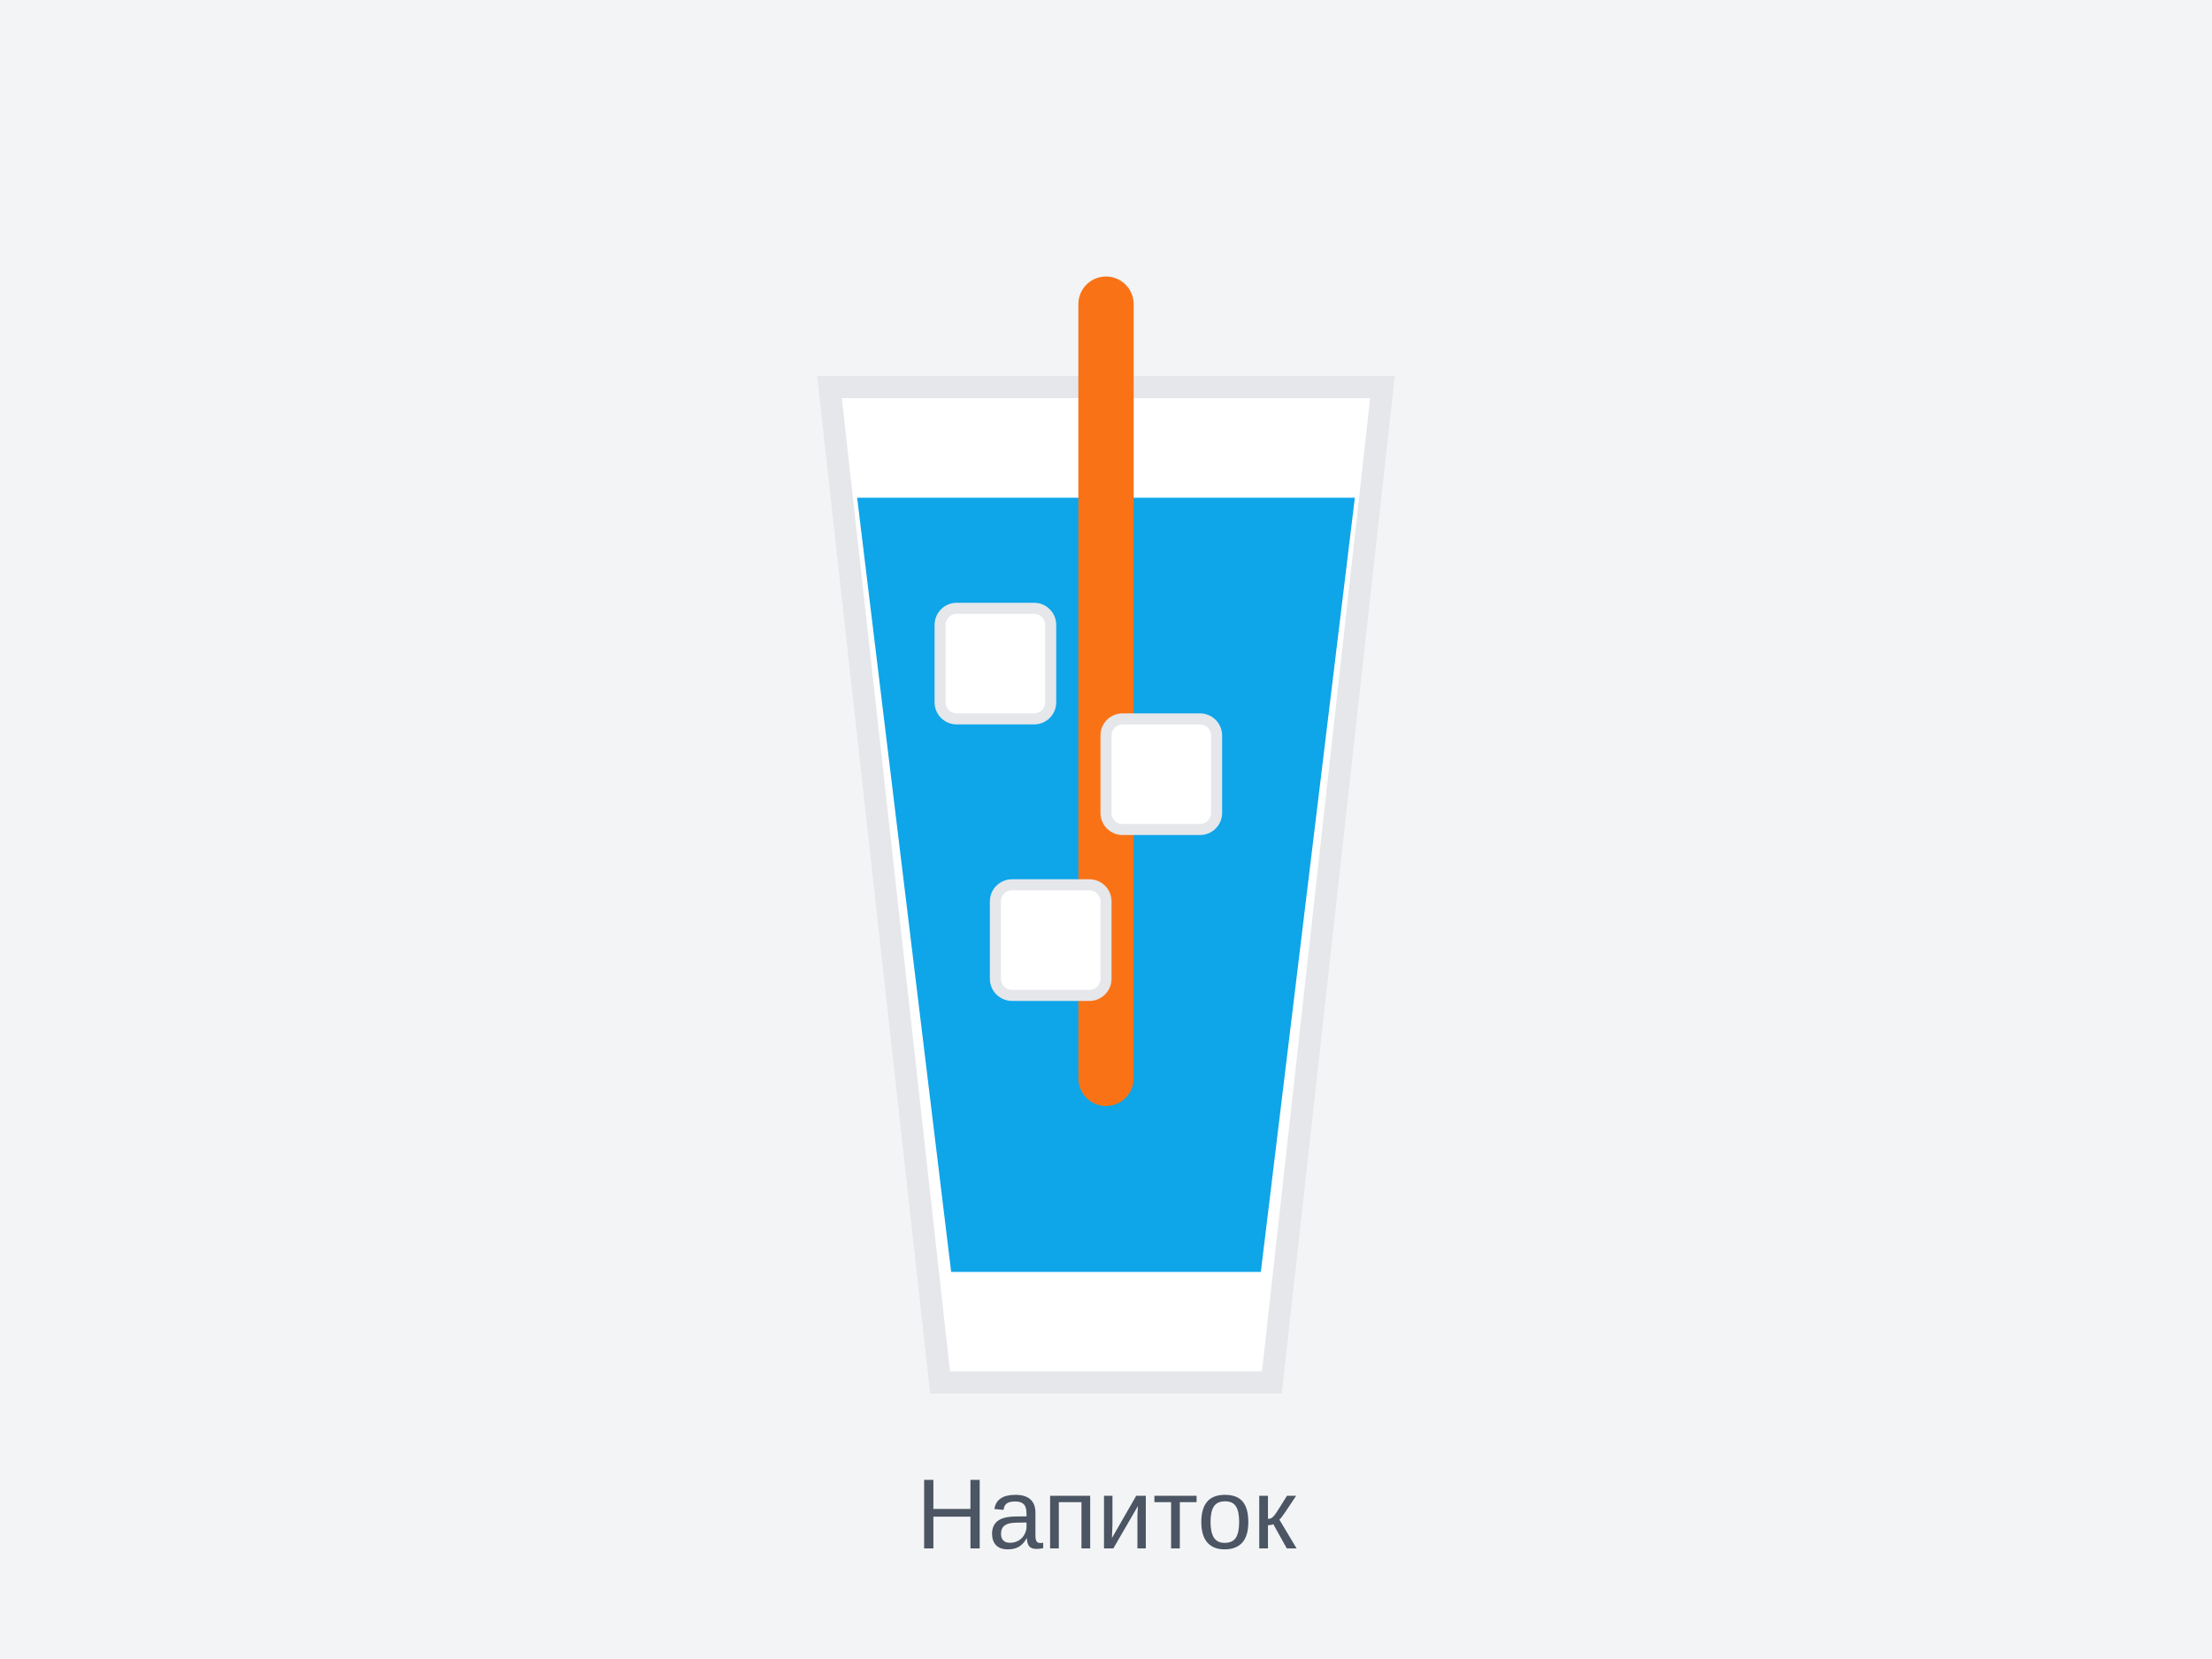
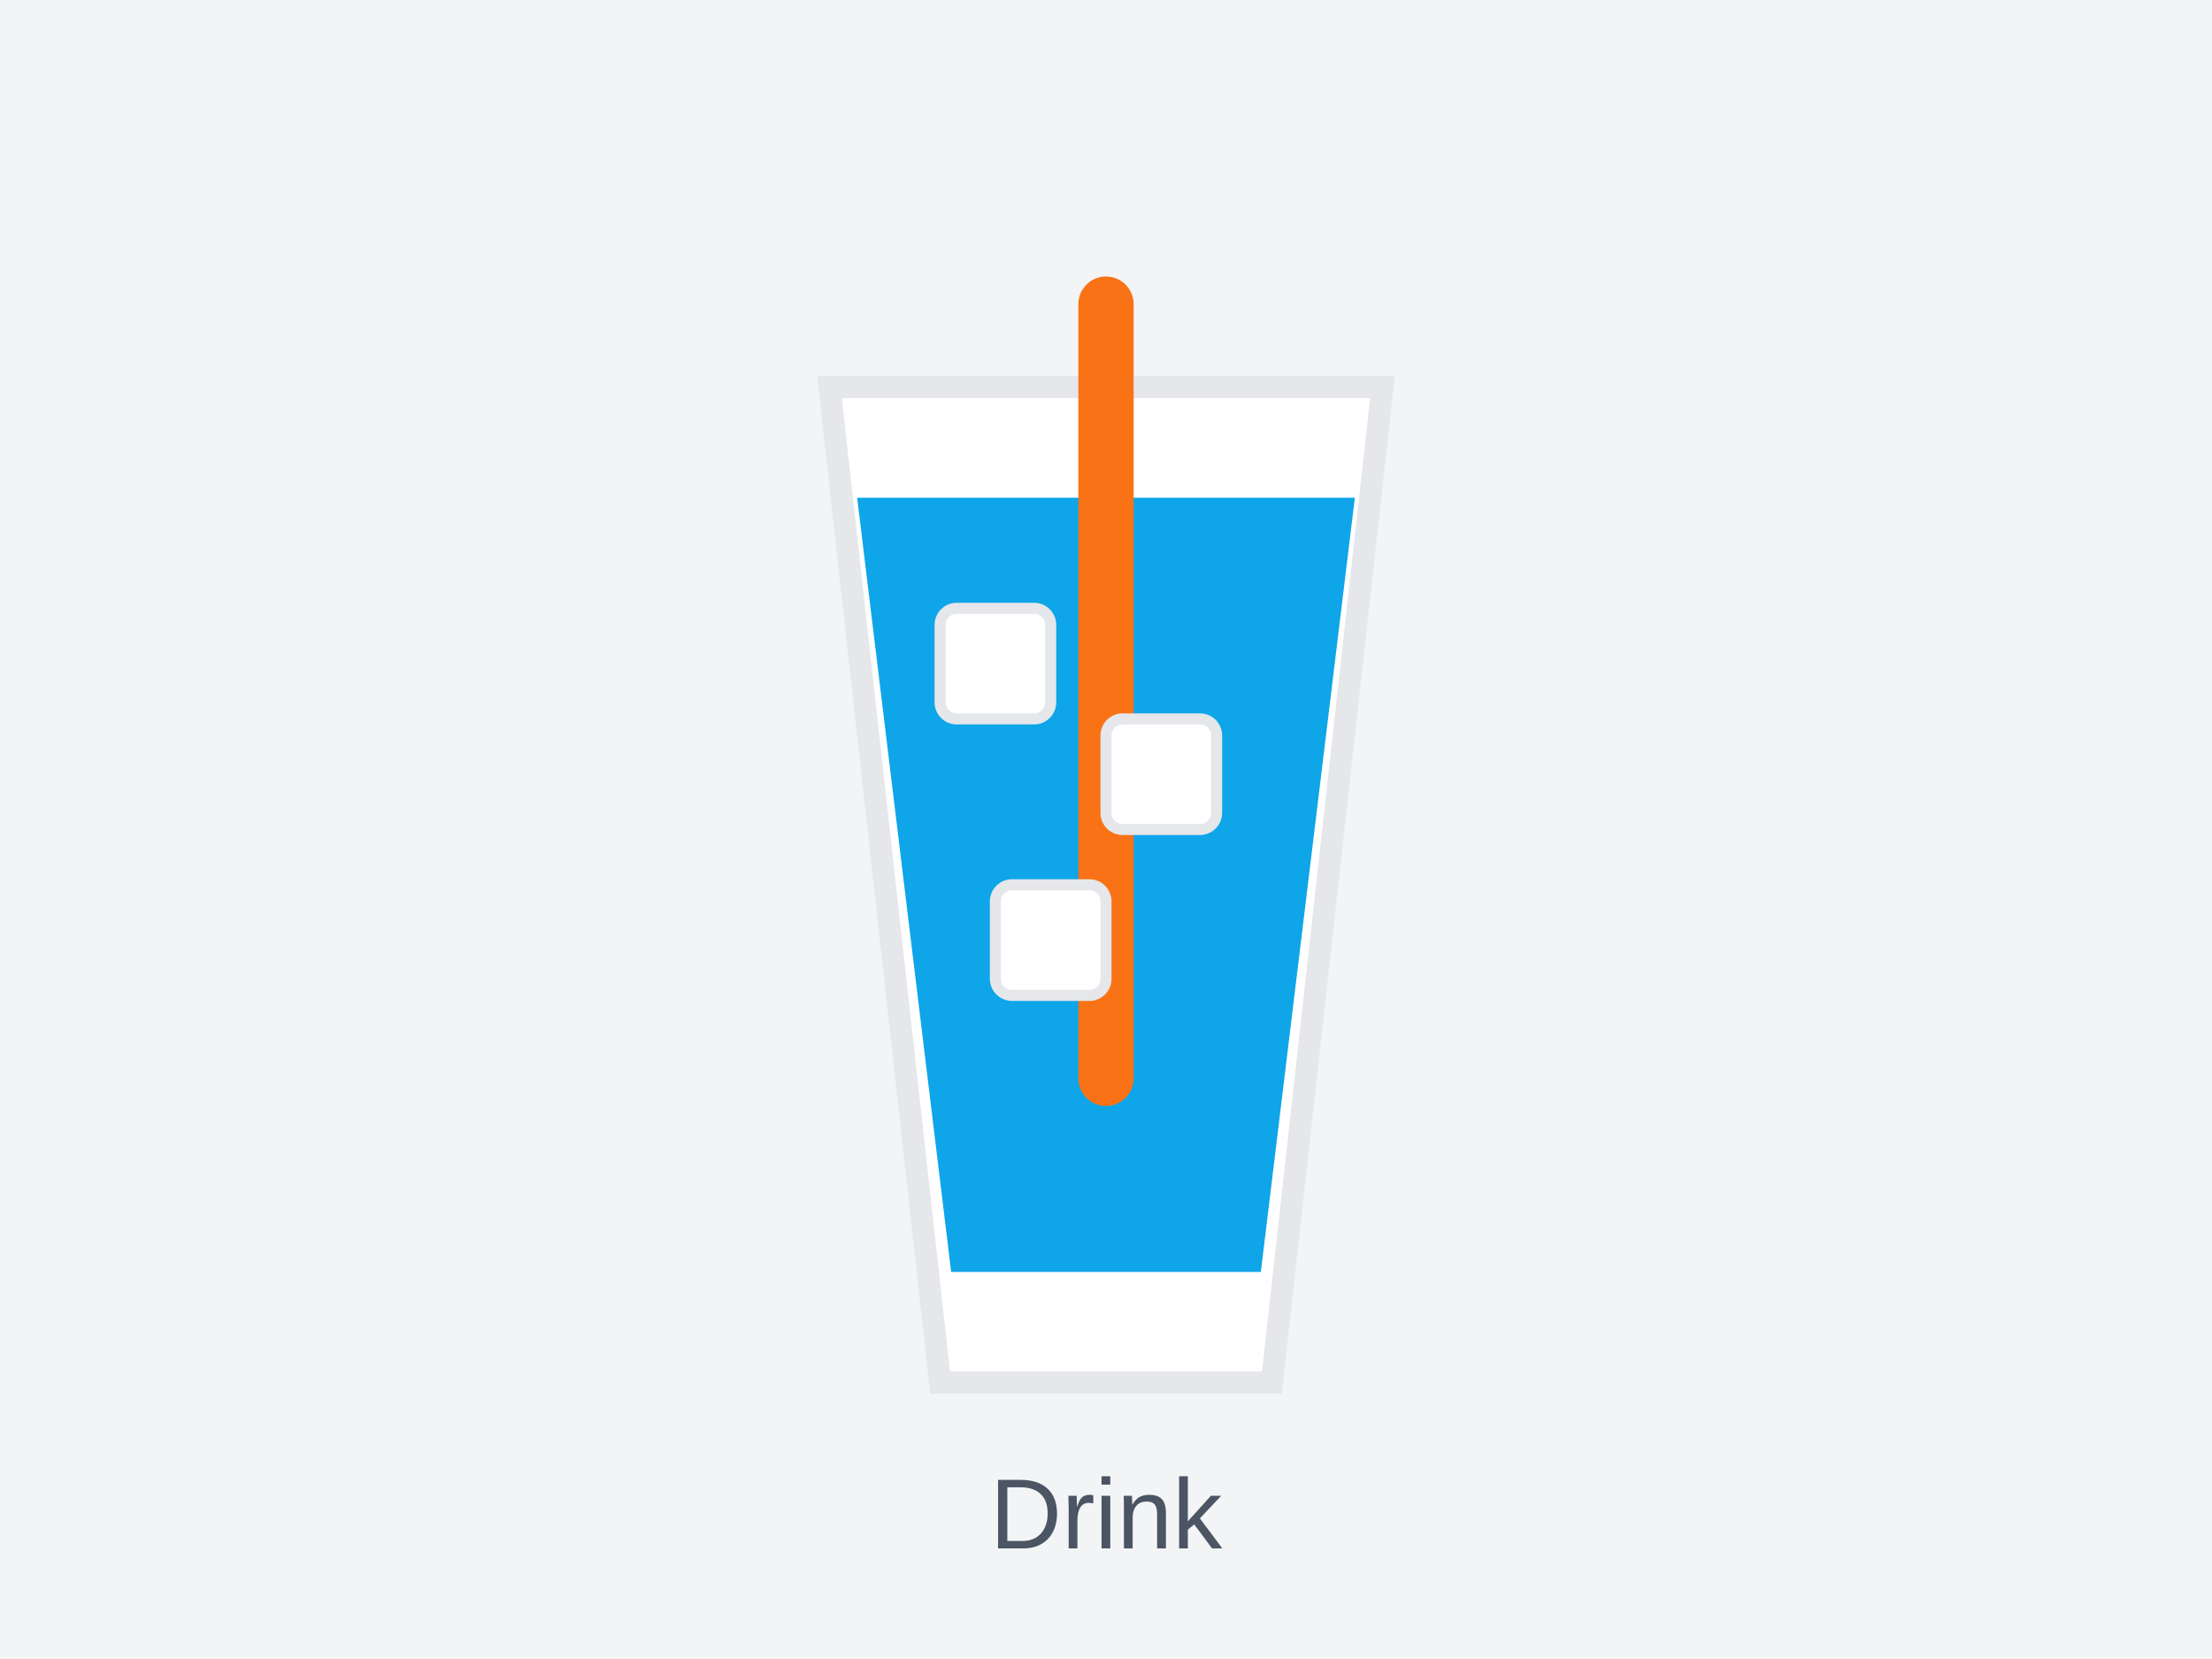
<svg xmlns="http://www.w3.org/2000/svg" width="400" height="300" viewBox="0 0 400 300">
  <rect width="400" height="300" fill="#f3f4f6" />
  <path d="M150,70 L250,70 L230,250 L170,250 Z" fill="#ffffff" stroke="#e5e7eb" stroke-width="4" />
  <path d="M155,90 L245,90 L228,230 L172,230 Z" fill="#0ea5e9" />
  <rect x="195" y="50" width="10" height="150" rx="5" fill="#f97316" />
  <rect x="170" y="110" width="20" height="20" rx="3" fill="#ffffff" stroke="#e5e7eb" stroke-width="2" />
  <rect x="200" y="130" width="20" height="20" rx="3" fill="#ffffff" stroke="#e5e7eb" stroke-width="2" />
  <rect x="180" y="160" width="20" height="20" rx="3" fill="#ffffff" stroke="#e5e7eb" stroke-width="2" />
-   <text x="200" y="280" font-family="Arial" font-size="18" text-anchor="middle" fill="#4b5563">Напиток</text>
+   <text x="200" y="280" font-family="Arial" font-size="18" text-anchor="middle" fill="#4b5563">Drink</text>
</svg>
